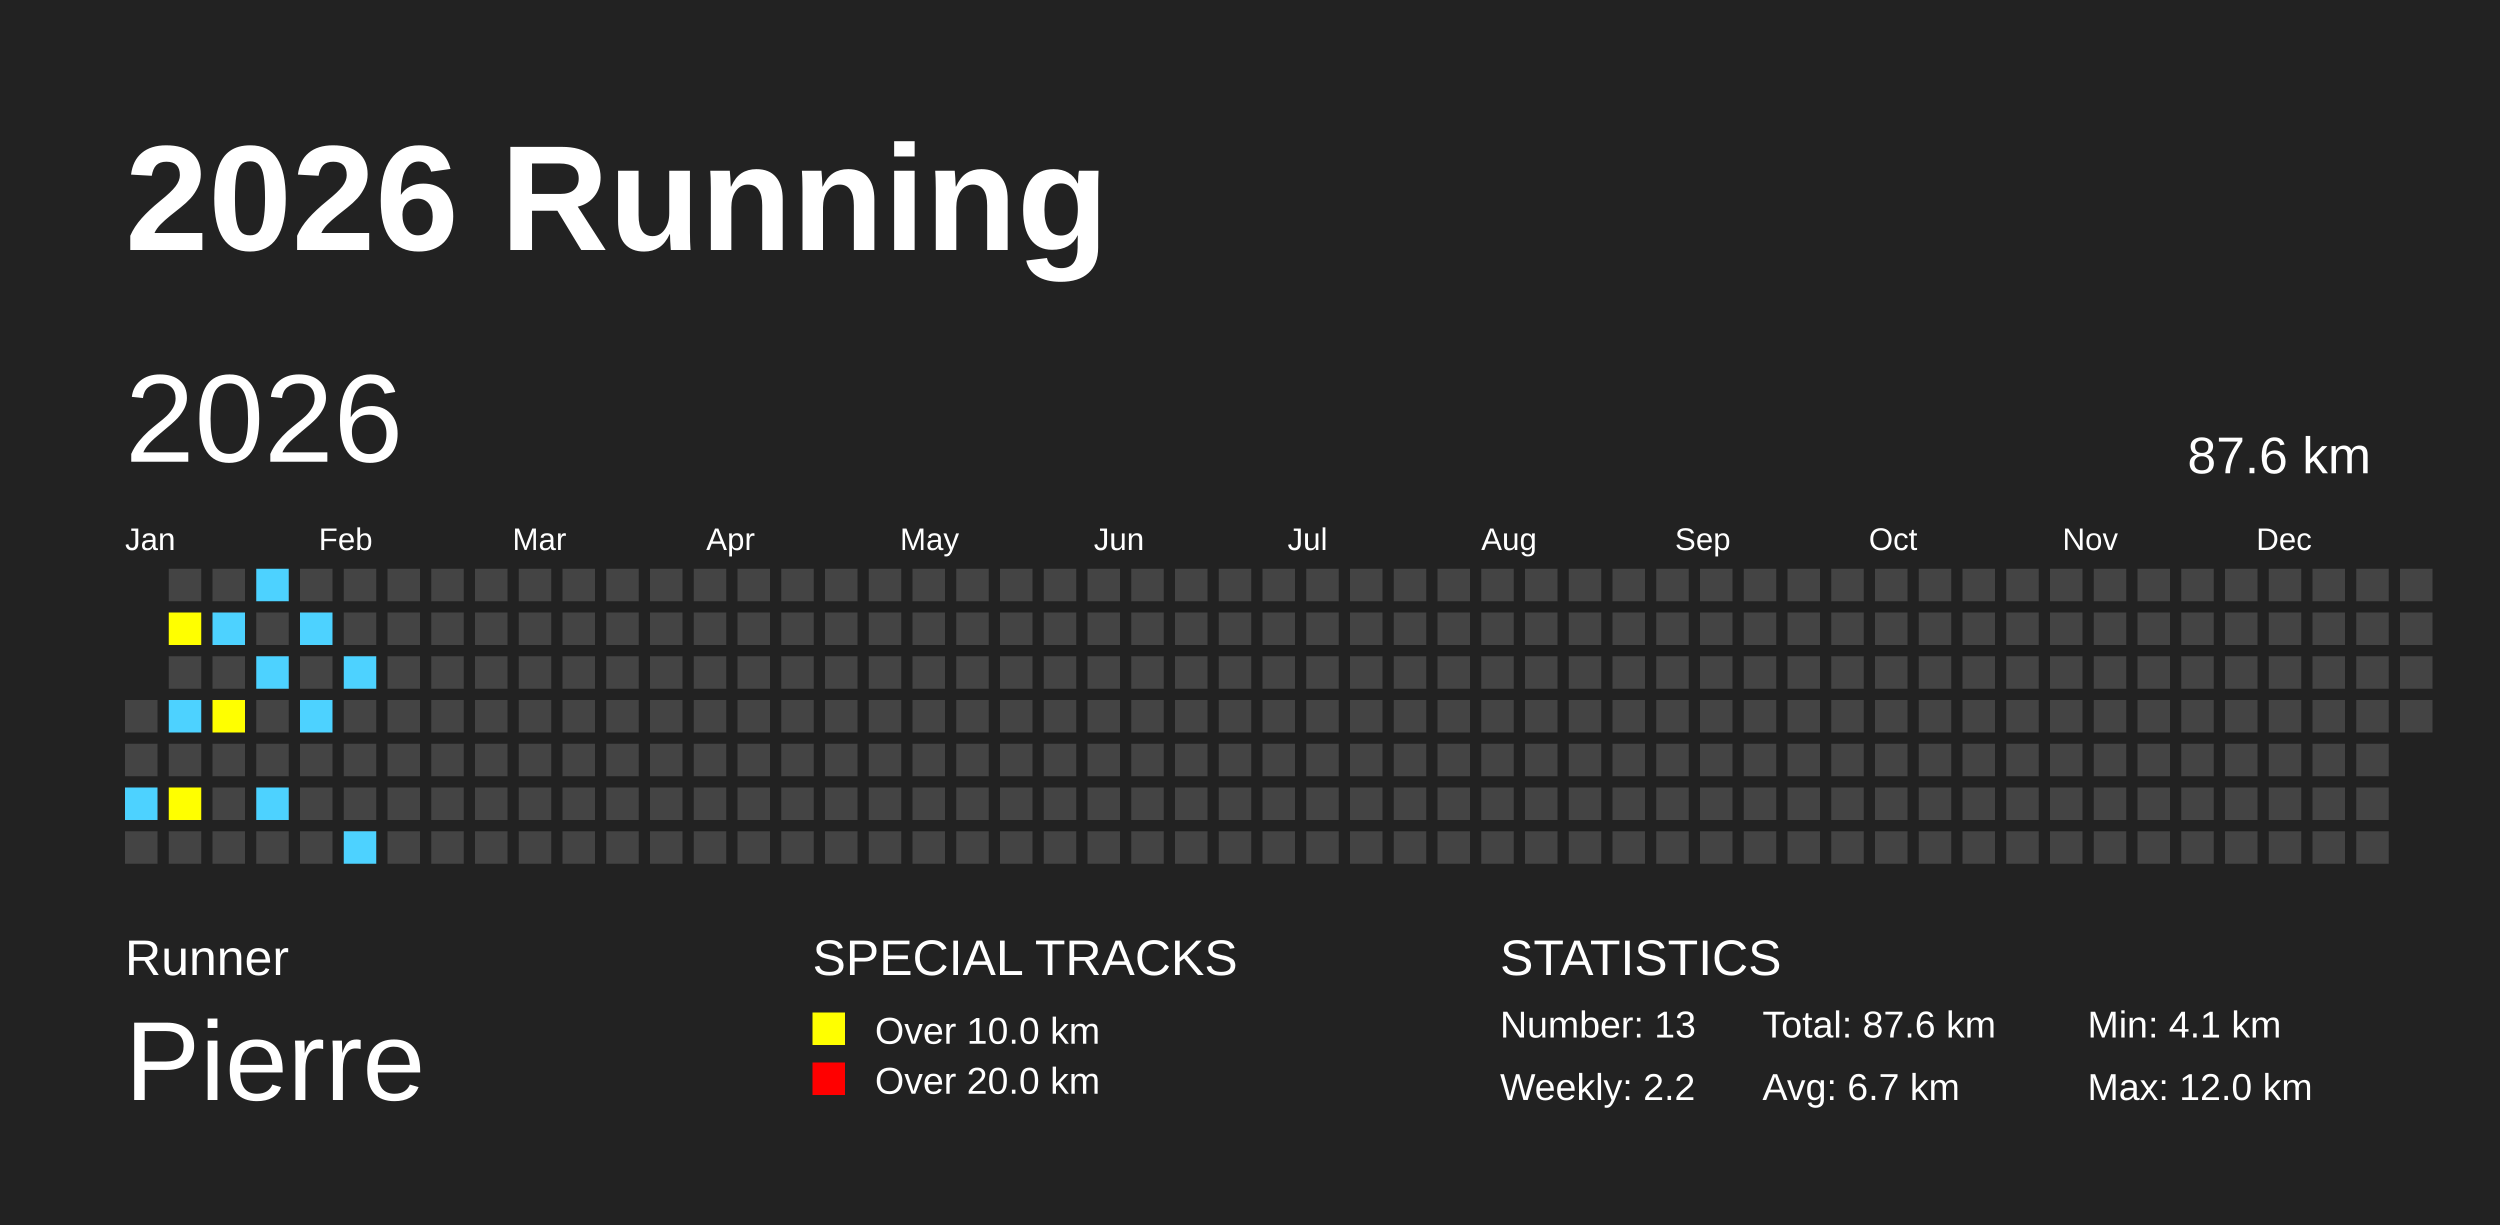
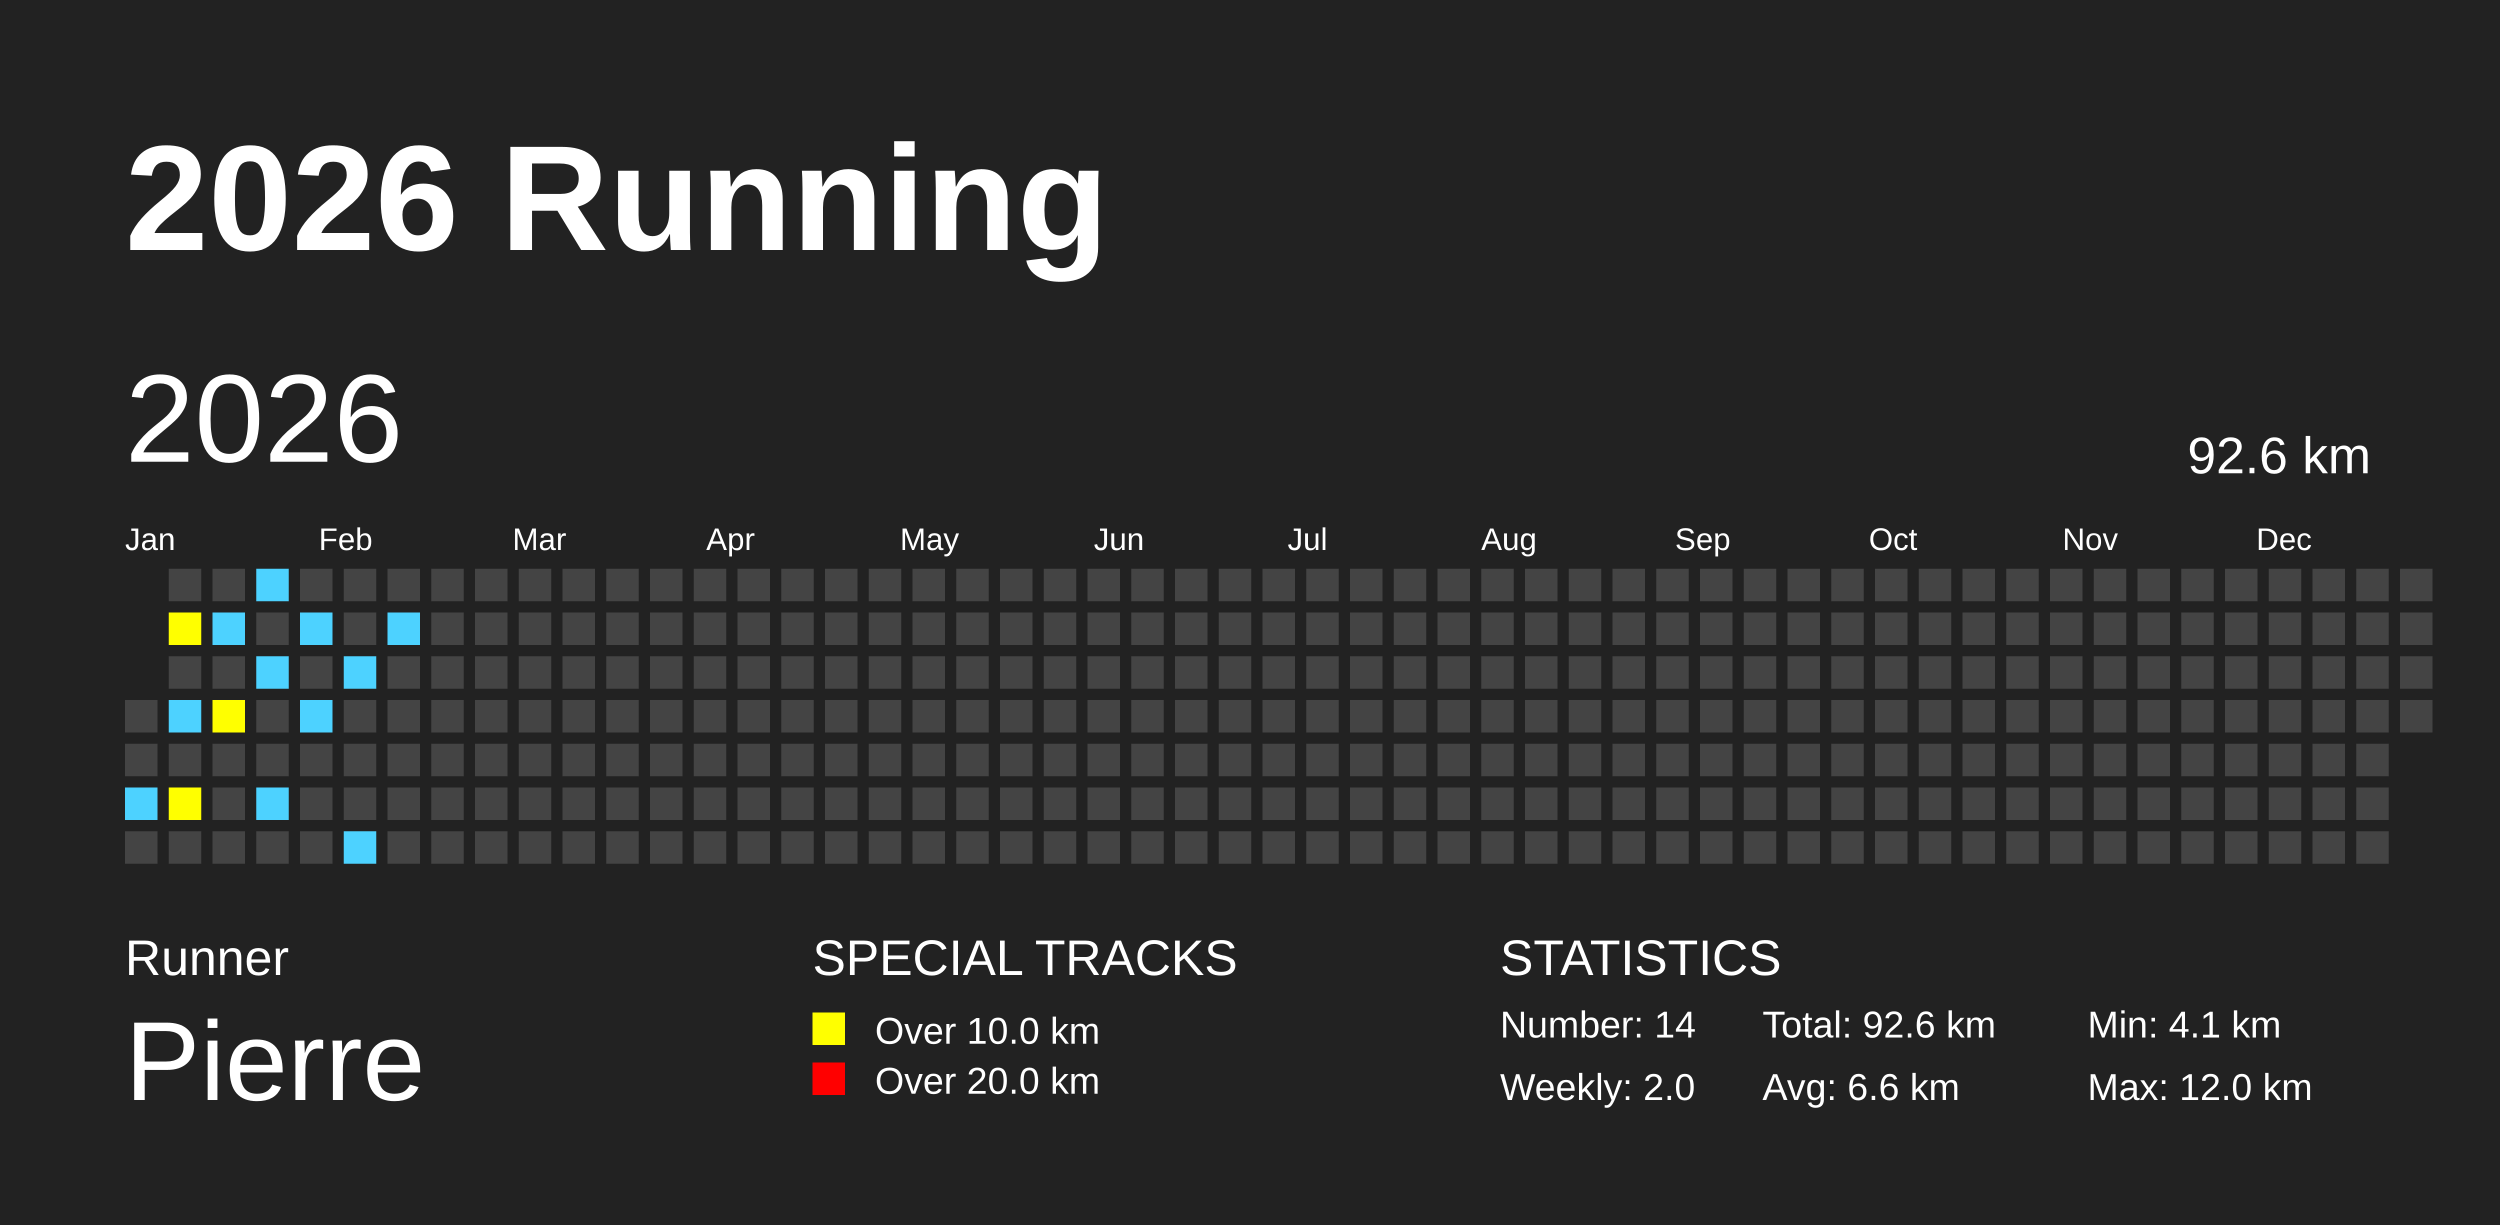
<svg xmlns="http://www.w3.org/2000/svg" baseProfile="full" height="98mm" version="1.1" viewBox="0,0,200,98" width="200mm">
  <defs />
  <rect fill="#222222" height="98" width="200" x="0" y="0" />
  <text fill="#FFFFFF" style="font-size:12px; font-family:Arial; font-weight:bold;" x="10" y="20">2026 Running</text>
  <text fill="#FFFFFF" style="font-size:4px; font-family:Arial" x="10" y="78">Runner</text>
  <text fill="#FFFFFF" style="font-size:9px; font-family:Arial" x="10" y="88">Pierre</text>
  <text fill="#FFFFFF" style="font-size:4px; font-family:Arial" x="65" y="78">SPECIAL TRACKS</text>
  <rect fill="yellow" height="2.6" width="2.6" x="65" y="81" />
  <text fill="#FFFFFF" style="font-size:3px; font-family:Arial" x="70" y="83.5">Over 10.0 km</text>
  <rect fill="red" height="2.6" width="2.6" x="65" y="85" />
  <text fill="#FFFFFF" style="font-size:3px; font-family:Arial" x="70" y="87.5">Over 20.0 km</text>
  <text fill="#FFFFFF" style="font-size:4px; font-family:Arial" x="120" y="78">STATISTICS</text>
-   <text fill="#FFFFFF" style="font-size:3px; font-family:Arial" x="120" y="83">Number: 13</text>
-   <text fill="#FFFFFF" style="font-size:3px; font-family:Arial" x="120" y="88">Weekly: 2.2</text>
-   <text fill="#FFFFFF" style="font-size:3px; font-family:Arial" x="141" y="83">Total: 87.6 km</text>
-   <text fill="#FFFFFF" style="font-size:3px; font-family:Arial" x="141" y="88">Avg: 6.7 km</text>
+   <text fill="#FFFFFF" style="font-size:3px; font-family:Arial" x="120" y="83">Number: 14</text>
+   <text fill="#FFFFFF" style="font-size:3px; font-family:Arial" x="120" y="88">Weekly: 2.0</text>
+   <text fill="#FFFFFF" style="font-size:3px; font-family:Arial" x="141" y="83">Total: 92.6 km</text>
+   <text fill="#FFFFFF" style="font-size:3px; font-family:Arial" x="141" y="88">Avg: 6.6 km</text>
  <text fill="#FFFFFF" style="font-size:3px; font-family:Arial" x="167" y="83">Min: 4.1 km</text>
  <text fill="#FFFFFF" style="font-size:3px; font-family:Arial" x="167" y="88">Max: 12.0 km</text>
  <text dominant-baseline="hanging" fill="#FFFFFF" style="font-size:10.0px; font-family:Arial;" x="10" y="30">2026</text>
-   <text dominant-baseline="hanging" fill="#FFFFFF" style="font-size:4.125px; font-family:Arial;" x="175" y="35">87.6 km</text>
+   <text dominant-baseline="hanging" fill="#FFFFFF" style="font-size:4.125px; font-family:Arial;" x="175" y="35">92.6 km</text>
  <text fill="#FFFFFF" style="font-size:2.5px; font-family:Arial" x="10.0" y="44">Jan</text>
  <text fill="#FFFFFF" style="font-size:2.5px; font-family:Arial" x="25.5" y="44">Feb</text>
  <text fill="#FFFFFF" style="font-size:2.5px; font-family:Arial" x="41.0" y="44">Mar</text>
  <text fill="#FFFFFF" style="font-size:2.5px; font-family:Arial" x="56.5" y="44">Apr</text>
  <text fill="#FFFFFF" style="font-size:2.5px; font-family:Arial" x="72.0" y="44">May</text>
  <text fill="#FFFFFF" style="font-size:2.5px; font-family:Arial" x="87.5" y="44">Jun</text>
  <text fill="#FFFFFF" style="font-size:2.5px; font-family:Arial" x="103.0" y="44">Jul</text>
  <text fill="#FFFFFF" style="font-size:2.5px; font-family:Arial" x="118.5" y="44">Aug</text>
  <text fill="#FFFFFF" style="font-size:2.5px; font-family:Arial" x="134.0" y="44">Sep</text>
  <text fill="#FFFFFF" style="font-size:2.5px; font-family:Arial" x="149.5" y="44">Oct</text>
  <text fill="#FFFFFF" style="font-size:2.5px; font-family:Arial" x="165.0" y="44">Nov</text>
  <text fill="#FFFFFF" style="font-size:2.5px; font-family:Arial" x="180.5" y="44">Dec</text>
  <rect fill="#444444" height="2.6" width="2.6" x="10.0" y="56.0" />
  <rect fill="#444444" height="2.6" width="2.6" x="10.0" y="59.5" />
  <rect fill="#4DD2FF" height="2.6" width="2.6" x="10.0" y="63.0" />
  <rect fill="#444444" height="2.6" width="2.6" x="10.0" y="66.5" />
  <rect fill="#444444" height="2.6" width="2.6" x="13.5" y="45.5" />
  <rect fill="yellow" height="2.6" width="2.6" x="13.5" y="49.0" />
  <rect fill="#444444" height="2.6" width="2.6" x="13.5" y="52.5" />
  <rect fill="#4DD2FF" height="2.6" width="2.6" x="13.5" y="56.0" />
  <rect fill="#444444" height="2.6" width="2.6" x="13.5" y="59.5" />
  <rect fill="yellow" height="2.6" width="2.6" x="13.5" y="63.0" />
  <rect fill="#444444" height="2.6" width="2.6" x="13.5" y="66.5" />
  <rect fill="#444444" height="2.6" width="2.6" x="17.0" y="45.5" />
  <rect fill="#4DD2FF" height="2.6" width="2.6" x="17.0" y="49.0" />
  <rect fill="#444444" height="2.6" width="2.6" x="17.0" y="52.5" />
  <rect fill="yellow" height="2.6" width="2.6" x="17.0" y="56.0" />
  <rect fill="#444444" height="2.6" width="2.6" x="17.0" y="59.5" />
  <rect fill="#444444" height="2.6" width="2.6" x="17.0" y="63.0" />
  <rect fill="#444444" height="2.6" width="2.6" x="17.0" y="66.5" />
  <rect fill="#4DD2FF" height="2.6" width="2.6" x="20.5" y="45.5" />
  <rect fill="#444444" height="2.6" width="2.6" x="20.5" y="49.0" />
  <rect fill="#4DD2FF" height="2.6" width="2.6" x="20.5" y="52.5" />
  <rect fill="#444444" height="2.6" width="2.6" x="20.5" y="56.0" />
  <rect fill="#444444" height="2.6" width="2.6" x="20.5" y="59.5" />
  <rect fill="#4DD2FF" height="2.6" width="2.6" x="20.5" y="63.0" />
  <rect fill="#444444" height="2.6" width="2.6" x="20.5" y="66.5" />
  <rect fill="#444444" height="2.6" width="2.6" x="24.0" y="45.5" />
  <rect fill="#4DD2FF" height="2.6" width="2.6" x="24.0" y="49.0" />
  <rect fill="#444444" height="2.6" width="2.6" x="24.0" y="52.5" />
  <rect fill="#4DD2FF" height="2.6" width="2.6" x="24.0" y="56.0" />
  <rect fill="#444444" height="2.6" width="2.6" x="24.0" y="59.5" />
  <rect fill="#444444" height="2.6" width="2.6" x="24.0" y="63.0" />
  <rect fill="#444444" height="2.6" width="2.6" x="24.0" y="66.5" />
  <rect fill="#444444" height="2.6" width="2.6" x="27.5" y="45.5" />
  <rect fill="#444444" height="2.6" width="2.6" x="27.5" y="49.0" />
  <rect fill="#4DD2FF" height="2.6" width="2.6" x="27.5" y="52.5" />
  <rect fill="#444444" height="2.6" width="2.6" x="27.5" y="56.0" />
  <rect fill="#444444" height="2.6" width="2.6" x="27.5" y="59.5" />
  <rect fill="#444444" height="2.6" width="2.6" x="27.5" y="63.0" />
  <rect fill="#4DD2FF" height="2.6" width="2.6" x="27.5" y="66.5" />
  <rect fill="#444444" height="2.6" width="2.6" x="31.0" y="45.5" />
-   <rect fill="#444444" height="2.6" width="2.6" x="31.0" y="49.0" />
+   <rect fill="#4DD2FF" height="2.6" width="2.6" x="31.0" y="49.0" />
  <rect fill="#444444" height="2.6" width="2.6" x="31.0" y="52.5" />
  <rect fill="#444444" height="2.6" width="2.6" x="31.0" y="56.0" />
  <rect fill="#444444" height="2.6" width="2.6" x="31.0" y="59.5" />
  <rect fill="#444444" height="2.6" width="2.6" x="31.0" y="63.0" />
  <rect fill="#444444" height="2.6" width="2.6" x="31.0" y="66.5" />
  <rect fill="#444444" height="2.6" width="2.6" x="34.5" y="45.5" />
  <rect fill="#444444" height="2.6" width="2.6" x="34.5" y="49.0" />
  <rect fill="#444444" height="2.6" width="2.6" x="34.5" y="52.5" />
  <rect fill="#444444" height="2.6" width="2.6" x="34.5" y="56.0" />
  <rect fill="#444444" height="2.6" width="2.6" x="34.5" y="59.5" />
  <rect fill="#444444" height="2.6" width="2.6" x="34.5" y="63.0" />
  <rect fill="#444444" height="2.6" width="2.6" x="34.5" y="66.5" />
  <rect fill="#444444" height="2.6" width="2.6" x="38.0" y="45.5" />
  <rect fill="#444444" height="2.6" width="2.6" x="38.0" y="49.0" />
  <rect fill="#444444" height="2.6" width="2.6" x="38.0" y="52.5" />
  <rect fill="#444444" height="2.6" width="2.6" x="38.0" y="56.0" />
  <rect fill="#444444" height="2.6" width="2.6" x="38.0" y="59.5" />
  <rect fill="#444444" height="2.6" width="2.6" x="38.0" y="63.0" />
  <rect fill="#444444" height="2.6" width="2.6" x="38.0" y="66.5" />
  <rect fill="#444444" height="2.6" width="2.6" x="41.5" y="45.5" />
  <rect fill="#444444" height="2.6" width="2.6" x="41.5" y="49.0" />
  <rect fill="#444444" height="2.6" width="2.6" x="41.5" y="52.5" />
  <rect fill="#444444" height="2.6" width="2.6" x="41.5" y="56.0" />
  <rect fill="#444444" height="2.6" width="2.6" x="41.5" y="59.5" />
  <rect fill="#444444" height="2.6" width="2.6" x="41.5" y="63.0" />
  <rect fill="#444444" height="2.6" width="2.6" x="41.5" y="66.5" />
  <rect fill="#444444" height="2.6" width="2.6" x="45.0" y="45.5" />
  <rect fill="#444444" height="2.6" width="2.6" x="45.0" y="49.0" />
  <rect fill="#444444" height="2.6" width="2.6" x="45.0" y="52.5" />
  <rect fill="#444444" height="2.6" width="2.6" x="45.0" y="56.0" />
  <rect fill="#444444" height="2.6" width="2.6" x="45.0" y="59.5" />
  <rect fill="#444444" height="2.6" width="2.6" x="45.0" y="63.0" />
  <rect fill="#444444" height="2.6" width="2.6" x="45.0" y="66.5" />
  <rect fill="#444444" height="2.6" width="2.6" x="48.5" y="45.5" />
  <rect fill="#444444" height="2.6" width="2.6" x="48.5" y="49.0" />
  <rect fill="#444444" height="2.6" width="2.6" x="48.5" y="52.5" />
  <rect fill="#444444" height="2.6" width="2.6" x="48.5" y="56.0" />
  <rect fill="#444444" height="2.6" width="2.6" x="48.5" y="59.5" />
  <rect fill="#444444" height="2.6" width="2.6" x="48.5" y="63.0" />
  <rect fill="#444444" height="2.6" width="2.6" x="48.5" y="66.5" />
  <rect fill="#444444" height="2.6" width="2.6" x="52.0" y="45.5" />
  <rect fill="#444444" height="2.6" width="2.6" x="52.0" y="49.0" />
  <rect fill="#444444" height="2.6" width="2.6" x="52.0" y="52.5" />
  <rect fill="#444444" height="2.6" width="2.6" x="52.0" y="56.0" />
  <rect fill="#444444" height="2.6" width="2.6" x="52.0" y="59.5" />
  <rect fill="#444444" height="2.6" width="2.6" x="52.0" y="63.0" />
  <rect fill="#444444" height="2.6" width="2.6" x="52.0" y="66.5" />
  <rect fill="#444444" height="2.6" width="2.6" x="55.5" y="45.5" />
  <rect fill="#444444" height="2.6" width="2.6" x="55.5" y="49.0" />
  <rect fill="#444444" height="2.6" width="2.6" x="55.5" y="52.5" />
  <rect fill="#444444" height="2.6" width="2.6" x="55.5" y="56.0" />
  <rect fill="#444444" height="2.6" width="2.6" x="55.5" y="59.5" />
  <rect fill="#444444" height="2.6" width="2.6" x="55.5" y="63.0" />
  <rect fill="#444444" height="2.6" width="2.6" x="55.5" y="66.5" />
  <rect fill="#444444" height="2.6" width="2.6" x="59.0" y="45.5" />
  <rect fill="#444444" height="2.6" width="2.6" x="59.0" y="49.0" />
  <rect fill="#444444" height="2.6" width="2.6" x="59.0" y="52.5" />
  <rect fill="#444444" height="2.6" width="2.6" x="59.0" y="56.0" />
  <rect fill="#444444" height="2.6" width="2.6" x="59.0" y="59.5" />
  <rect fill="#444444" height="2.6" width="2.6" x="59.0" y="63.0" />
  <rect fill="#444444" height="2.6" width="2.6" x="59.0" y="66.5" />
  <rect fill="#444444" height="2.6" width="2.6" x="62.5" y="45.5" />
  <rect fill="#444444" height="2.6" width="2.6" x="62.5" y="49.0" />
  <rect fill="#444444" height="2.6" width="2.6" x="62.5" y="52.5" />
  <rect fill="#444444" height="2.6" width="2.6" x="62.5" y="56.0" />
  <rect fill="#444444" height="2.6" width="2.6" x="62.5" y="59.5" />
  <rect fill="#444444" height="2.6" width="2.6" x="62.5" y="63.0" />
  <rect fill="#444444" height="2.6" width="2.6" x="62.5" y="66.5" />
  <rect fill="#444444" height="2.6" width="2.6" x="66.0" y="45.5" />
  <rect fill="#444444" height="2.6" width="2.6" x="66.0" y="49.0" />
  <rect fill="#444444" height="2.6" width="2.6" x="66.0" y="52.5" />
  <rect fill="#444444" height="2.6" width="2.6" x="66.0" y="56.0" />
  <rect fill="#444444" height="2.6" width="2.6" x="66.0" y="59.5" />
  <rect fill="#444444" height="2.6" width="2.6" x="66.0" y="63.0" />
  <rect fill="#444444" height="2.6" width="2.6" x="66.0" y="66.5" />
  <rect fill="#444444" height="2.6" width="2.6" x="69.5" y="45.5" />
  <rect fill="#444444" height="2.6" width="2.6" x="69.5" y="49.0" />
  <rect fill="#444444" height="2.6" width="2.6" x="69.5" y="52.5" />
  <rect fill="#444444" height="2.6" width="2.6" x="69.5" y="56.0" />
  <rect fill="#444444" height="2.6" width="2.6" x="69.5" y="59.5" />
  <rect fill="#444444" height="2.6" width="2.6" x="69.5" y="63.0" />
  <rect fill="#444444" height="2.6" width="2.6" x="69.5" y="66.5" />
  <rect fill="#444444" height="2.6" width="2.6" x="73.0" y="45.5" />
  <rect fill="#444444" height="2.6" width="2.6" x="73.0" y="49.0" />
  <rect fill="#444444" height="2.6" width="2.6" x="73.0" y="52.5" />
  <rect fill="#444444" height="2.6" width="2.6" x="73.0" y="56.0" />
  <rect fill="#444444" height="2.6" width="2.6" x="73.0" y="59.5" />
  <rect fill="#444444" height="2.6" width="2.6" x="73.0" y="63.0" />
  <rect fill="#444444" height="2.6" width="2.6" x="73.0" y="66.5" />
  <rect fill="#444444" height="2.6" width="2.6" x="76.5" y="45.5" />
  <rect fill="#444444" height="2.6" width="2.6" x="76.5" y="49.0" />
  <rect fill="#444444" height="2.6" width="2.6" x="76.5" y="52.5" />
  <rect fill="#444444" height="2.6" width="2.6" x="76.5" y="56.0" />
  <rect fill="#444444" height="2.6" width="2.6" x="76.5" y="59.5" />
  <rect fill="#444444" height="2.6" width="2.6" x="76.5" y="63.0" />
  <rect fill="#444444" height="2.6" width="2.6" x="76.5" y="66.5" />
  <rect fill="#444444" height="2.6" width="2.6" x="80.0" y="45.5" />
  <rect fill="#444444" height="2.6" width="2.6" x="80.0" y="49.0" />
  <rect fill="#444444" height="2.6" width="2.6" x="80.0" y="52.5" />
  <rect fill="#444444" height="2.6" width="2.6" x="80.0" y="56.0" />
  <rect fill="#444444" height="2.6" width="2.6" x="80.0" y="59.5" />
  <rect fill="#444444" height="2.6" width="2.6" x="80.0" y="63.0" />
  <rect fill="#444444" height="2.6" width="2.6" x="80.0" y="66.5" />
  <rect fill="#444444" height="2.6" width="2.6" x="83.5" y="45.5" />
  <rect fill="#444444" height="2.6" width="2.6" x="83.5" y="49.0" />
  <rect fill="#444444" height="2.6" width="2.6" x="83.5" y="52.5" />
  <rect fill="#444444" height="2.6" width="2.6" x="83.5" y="56.0" />
  <rect fill="#444444" height="2.6" width="2.6" x="83.5" y="59.5" />
  <rect fill="#444444" height="2.6" width="2.6" x="83.5" y="63.0" />
  <rect fill="#444444" height="2.6" width="2.6" x="83.5" y="66.5" />
  <rect fill="#444444" height="2.6" width="2.6" x="87.0" y="45.5" />
  <rect fill="#444444" height="2.6" width="2.6" x="87.0" y="49.0" />
  <rect fill="#444444" height="2.6" width="2.6" x="87.0" y="52.5" />
  <rect fill="#444444" height="2.6" width="2.6" x="87.0" y="56.0" />
  <rect fill="#444444" height="2.6" width="2.6" x="87.0" y="59.5" />
  <rect fill="#444444" height="2.6" width="2.6" x="87.0" y="63.0" />
  <rect fill="#444444" height="2.6" width="2.6" x="87.0" y="66.5" />
  <rect fill="#444444" height="2.6" width="2.6" x="90.5" y="45.5" />
  <rect fill="#444444" height="2.6" width="2.6" x="90.5" y="49.0" />
  <rect fill="#444444" height="2.6" width="2.6" x="90.5" y="52.5" />
  <rect fill="#444444" height="2.6" width="2.6" x="90.5" y="56.0" />
  <rect fill="#444444" height="2.6" width="2.6" x="90.5" y="59.5" />
  <rect fill="#444444" height="2.6" width="2.6" x="90.5" y="63.0" />
  <rect fill="#444444" height="2.6" width="2.6" x="90.5" y="66.5" />
  <rect fill="#444444" height="2.6" width="2.6" x="94.0" y="45.5" />
  <rect fill="#444444" height="2.6" width="2.6" x="94.0" y="49.0" />
  <rect fill="#444444" height="2.6" width="2.6" x="94.0" y="52.5" />
  <rect fill="#444444" height="2.6" width="2.6" x="94.0" y="56.0" />
  <rect fill="#444444" height="2.6" width="2.6" x="94.0" y="59.5" />
  <rect fill="#444444" height="2.6" width="2.6" x="94.0" y="63.0" />
  <rect fill="#444444" height="2.6" width="2.6" x="94.0" y="66.5" />
  <rect fill="#444444" height="2.6" width="2.6" x="97.5" y="45.5" />
  <rect fill="#444444" height="2.6" width="2.6" x="97.5" y="49.0" />
  <rect fill="#444444" height="2.6" width="2.6" x="97.5" y="52.5" />
  <rect fill="#444444" height="2.6" width="2.6" x="97.5" y="56.0" />
  <rect fill="#444444" height="2.6" width="2.6" x="97.5" y="59.5" />
  <rect fill="#444444" height="2.6" width="2.6" x="97.5" y="63.0" />
  <rect fill="#444444" height="2.6" width="2.6" x="97.5" y="66.5" />
  <rect fill="#444444" height="2.6" width="2.6" x="101.0" y="45.5" />
  <rect fill="#444444" height="2.6" width="2.6" x="101.0" y="49.0" />
  <rect fill="#444444" height="2.6" width="2.6" x="101.0" y="52.5" />
  <rect fill="#444444" height="2.6" width="2.6" x="101.0" y="56.0" />
  <rect fill="#444444" height="2.6" width="2.6" x="101.0" y="59.5" />
  <rect fill="#444444" height="2.6" width="2.6" x="101.0" y="63.0" />
  <rect fill="#444444" height="2.6" width="2.6" x="101.0" y="66.5" />
  <rect fill="#444444" height="2.6" width="2.6" x="104.5" y="45.5" />
  <rect fill="#444444" height="2.6" width="2.6" x="104.5" y="49.0" />
  <rect fill="#444444" height="2.6" width="2.6" x="104.5" y="52.5" />
  <rect fill="#444444" height="2.6" width="2.6" x="104.5" y="56.0" />
  <rect fill="#444444" height="2.6" width="2.6" x="104.5" y="59.5" />
  <rect fill="#444444" height="2.6" width="2.6" x="104.5" y="63.0" />
  <rect fill="#444444" height="2.6" width="2.6" x="104.5" y="66.5" />
  <rect fill="#444444" height="2.6" width="2.6" x="108.0" y="45.5" />
  <rect fill="#444444" height="2.6" width="2.6" x="108.0" y="49.0" />
  <rect fill="#444444" height="2.6" width="2.6" x="108.0" y="52.5" />
  <rect fill="#444444" height="2.6" width="2.6" x="108.0" y="56.0" />
  <rect fill="#444444" height="2.6" width="2.6" x="108.0" y="59.5" />
  <rect fill="#444444" height="2.6" width="2.6" x="108.0" y="63.0" />
  <rect fill="#444444" height="2.6" width="2.6" x="108.0" y="66.5" />
  <rect fill="#444444" height="2.6" width="2.6" x="111.5" y="45.5" />
  <rect fill="#444444" height="2.6" width="2.6" x="111.5" y="49.0" />
  <rect fill="#444444" height="2.6" width="2.6" x="111.5" y="52.5" />
  <rect fill="#444444" height="2.6" width="2.6" x="111.5" y="56.0" />
  <rect fill="#444444" height="2.6" width="2.6" x="111.5" y="59.5" />
  <rect fill="#444444" height="2.6" width="2.6" x="111.5" y="63.0" />
  <rect fill="#444444" height="2.6" width="2.6" x="111.5" y="66.5" />
  <rect fill="#444444" height="2.6" width="2.6" x="115.0" y="45.5" />
  <rect fill="#444444" height="2.6" width="2.6" x="115.0" y="49.0" />
  <rect fill="#444444" height="2.6" width="2.6" x="115.0" y="52.5" />
  <rect fill="#444444" height="2.6" width="2.6" x="115.0" y="56.0" />
  <rect fill="#444444" height="2.6" width="2.6" x="115.0" y="59.5" />
  <rect fill="#444444" height="2.6" width="2.6" x="115.0" y="63.0" />
  <rect fill="#444444" height="2.6" width="2.6" x="115.0" y="66.5" />
  <rect fill="#444444" height="2.6" width="2.6" x="118.5" y="45.5" />
  <rect fill="#444444" height="2.6" width="2.6" x="118.5" y="49.0" />
  <rect fill="#444444" height="2.6" width="2.6" x="118.5" y="52.5" />
  <rect fill="#444444" height="2.6" width="2.6" x="118.5" y="56.0" />
  <rect fill="#444444" height="2.6" width="2.6" x="118.5" y="59.5" />
  <rect fill="#444444" height="2.6" width="2.6" x="118.5" y="63.0" />
  <rect fill="#444444" height="2.6" width="2.6" x="118.5" y="66.5" />
  <rect fill="#444444" height="2.6" width="2.6" x="122.0" y="45.5" />
  <rect fill="#444444" height="2.6" width="2.6" x="122.0" y="49.0" />
  <rect fill="#444444" height="2.6" width="2.6" x="122.0" y="52.5" />
  <rect fill="#444444" height="2.6" width="2.6" x="122.0" y="56.0" />
  <rect fill="#444444" height="2.6" width="2.6" x="122.0" y="59.5" />
  <rect fill="#444444" height="2.6" width="2.6" x="122.0" y="63.0" />
  <rect fill="#444444" height="2.6" width="2.6" x="122.0" y="66.5" />
  <rect fill="#444444" height="2.6" width="2.6" x="125.5" y="45.5" />
  <rect fill="#444444" height="2.6" width="2.6" x="125.5" y="49.0" />
  <rect fill="#444444" height="2.6" width="2.6" x="125.5" y="52.5" />
  <rect fill="#444444" height="2.6" width="2.6" x="125.5" y="56.0" />
  <rect fill="#444444" height="2.6" width="2.6" x="125.5" y="59.5" />
  <rect fill="#444444" height="2.6" width="2.6" x="125.5" y="63.0" />
  <rect fill="#444444" height="2.6" width="2.6" x="125.5" y="66.5" />
  <rect fill="#444444" height="2.6" width="2.6" x="129.0" y="45.5" />
  <rect fill="#444444" height="2.6" width="2.6" x="129.0" y="49.0" />
  <rect fill="#444444" height="2.6" width="2.6" x="129.0" y="52.5" />
  <rect fill="#444444" height="2.6" width="2.6" x="129.0" y="56.0" />
  <rect fill="#444444" height="2.6" width="2.6" x="129.0" y="59.5" />
  <rect fill="#444444" height="2.6" width="2.6" x="129.0" y="63.0" />
  <rect fill="#444444" height="2.6" width="2.6" x="129.0" y="66.5" />
  <rect fill="#444444" height="2.6" width="2.6" x="132.5" y="45.5" />
  <rect fill="#444444" height="2.6" width="2.6" x="132.5" y="49.0" />
  <rect fill="#444444" height="2.6" width="2.6" x="132.5" y="52.5" />
  <rect fill="#444444" height="2.6" width="2.6" x="132.5" y="56.0" />
  <rect fill="#444444" height="2.6" width="2.6" x="132.5" y="59.5" />
  <rect fill="#444444" height="2.6" width="2.6" x="132.5" y="63.0" />
  <rect fill="#444444" height="2.6" width="2.6" x="132.5" y="66.5" />
  <rect fill="#444444" height="2.6" width="2.6" x="136.0" y="45.5" />
  <rect fill="#444444" height="2.6" width="2.6" x="136.0" y="49.0" />
  <rect fill="#444444" height="2.6" width="2.6" x="136.0" y="52.5" />
  <rect fill="#444444" height="2.6" width="2.6" x="136.0" y="56.0" />
  <rect fill="#444444" height="2.6" width="2.6" x="136.0" y="59.5" />
  <rect fill="#444444" height="2.6" width="2.6" x="136.0" y="63.0" />
  <rect fill="#444444" height="2.6" width="2.6" x="136.0" y="66.5" />
  <rect fill="#444444" height="2.6" width="2.6" x="139.5" y="45.5" />
  <rect fill="#444444" height="2.6" width="2.6" x="139.5" y="49.0" />
  <rect fill="#444444" height="2.6" width="2.6" x="139.5" y="52.5" />
  <rect fill="#444444" height="2.6" width="2.6" x="139.5" y="56.0" />
  <rect fill="#444444" height="2.6" width="2.6" x="139.5" y="59.5" />
  <rect fill="#444444" height="2.6" width="2.6" x="139.5" y="63.0" />
  <rect fill="#444444" height="2.6" width="2.6" x="139.5" y="66.5" />
  <rect fill="#444444" height="2.6" width="2.6" x="143.0" y="45.5" />
  <rect fill="#444444" height="2.6" width="2.6" x="143.0" y="49.0" />
  <rect fill="#444444" height="2.6" width="2.6" x="143.0" y="52.5" />
  <rect fill="#444444" height="2.6" width="2.6" x="143.0" y="56.0" />
  <rect fill="#444444" height="2.6" width="2.6" x="143.0" y="59.5" />
  <rect fill="#444444" height="2.6" width="2.6" x="143.0" y="63.0" />
  <rect fill="#444444" height="2.6" width="2.6" x="143.0" y="66.5" />
  <rect fill="#444444" height="2.6" width="2.6" x="146.5" y="45.5" />
  <rect fill="#444444" height="2.6" width="2.6" x="146.5" y="49.0" />
  <rect fill="#444444" height="2.6" width="2.6" x="146.5" y="52.5" />
  <rect fill="#444444" height="2.6" width="2.6" x="146.5" y="56.0" />
  <rect fill="#444444" height="2.6" width="2.6" x="146.5" y="59.5" />
  <rect fill="#444444" height="2.6" width="2.6" x="146.5" y="63.0" />
  <rect fill="#444444" height="2.6" width="2.6" x="146.5" y="66.5" />
  <rect fill="#444444" height="2.6" width="2.6" x="150.0" y="45.5" />
  <rect fill="#444444" height="2.6" width="2.6" x="150.0" y="49.0" />
  <rect fill="#444444" height="2.6" width="2.6" x="150.0" y="52.5" />
  <rect fill="#444444" height="2.6" width="2.6" x="150.0" y="56.0" />
  <rect fill="#444444" height="2.6" width="2.6" x="150.0" y="59.5" />
  <rect fill="#444444" height="2.6" width="2.6" x="150.0" y="63.0" />
  <rect fill="#444444" height="2.6" width="2.6" x="150.0" y="66.5" />
  <rect fill="#444444" height="2.6" width="2.6" x="153.5" y="45.5" />
  <rect fill="#444444" height="2.6" width="2.6" x="153.5" y="49.0" />
  <rect fill="#444444" height="2.6" width="2.6" x="153.5" y="52.5" />
  <rect fill="#444444" height="2.6" width="2.6" x="153.5" y="56.0" />
  <rect fill="#444444" height="2.6" width="2.6" x="153.5" y="59.5" />
  <rect fill="#444444" height="2.6" width="2.6" x="153.5" y="63.0" />
  <rect fill="#444444" height="2.6" width="2.6" x="153.5" y="66.5" />
  <rect fill="#444444" height="2.6" width="2.6" x="157.0" y="45.5" />
  <rect fill="#444444" height="2.6" width="2.6" x="157.0" y="49.0" />
  <rect fill="#444444" height="2.6" width="2.6" x="157.0" y="52.5" />
  <rect fill="#444444" height="2.6" width="2.6" x="157.0" y="56.0" />
  <rect fill="#444444" height="2.6" width="2.6" x="157.0" y="59.5" />
  <rect fill="#444444" height="2.6" width="2.6" x="157.0" y="63.0" />
  <rect fill="#444444" height="2.6" width="2.6" x="157.0" y="66.5" />
  <rect fill="#444444" height="2.6" width="2.6" x="160.5" y="45.5" />
  <rect fill="#444444" height="2.6" width="2.6" x="160.5" y="49.0" />
  <rect fill="#444444" height="2.6" width="2.6" x="160.5" y="52.5" />
  <rect fill="#444444" height="2.6" width="2.6" x="160.5" y="56.0" />
  <rect fill="#444444" height="2.6" width="2.6" x="160.5" y="59.5" />
  <rect fill="#444444" height="2.6" width="2.6" x="160.5" y="63.0" />
  <rect fill="#444444" height="2.6" width="2.6" x="160.5" y="66.5" />
  <rect fill="#444444" height="2.6" width="2.6" x="164.0" y="45.5" />
  <rect fill="#444444" height="2.6" width="2.6" x="164.0" y="49.0" />
  <rect fill="#444444" height="2.6" width="2.6" x="164.0" y="52.5" />
  <rect fill="#444444" height="2.6" width="2.6" x="164.0" y="56.0" />
  <rect fill="#444444" height="2.6" width="2.6" x="164.0" y="59.5" />
  <rect fill="#444444" height="2.6" width="2.6" x="164.0" y="63.0" />
  <rect fill="#444444" height="2.6" width="2.6" x="164.0" y="66.5" />
  <rect fill="#444444" height="2.6" width="2.6" x="167.5" y="45.5" />
  <rect fill="#444444" height="2.6" width="2.6" x="167.5" y="49.0" />
  <rect fill="#444444" height="2.6" width="2.6" x="167.5" y="52.5" />
  <rect fill="#444444" height="2.6" width="2.6" x="167.5" y="56.0" />
  <rect fill="#444444" height="2.6" width="2.6" x="167.5" y="59.5" />
  <rect fill="#444444" height="2.6" width="2.6" x="167.5" y="63.0" />
  <rect fill="#444444" height="2.6" width="2.6" x="167.5" y="66.5" />
  <rect fill="#444444" height="2.6" width="2.6" x="171.0" y="45.5" />
  <rect fill="#444444" height="2.6" width="2.6" x="171.0" y="49.0" />
  <rect fill="#444444" height="2.6" width="2.6" x="171.0" y="52.5" />
  <rect fill="#444444" height="2.6" width="2.6" x="171.0" y="56.0" />
  <rect fill="#444444" height="2.6" width="2.6" x="171.0" y="59.5" />
  <rect fill="#444444" height="2.6" width="2.6" x="171.0" y="63.0" />
  <rect fill="#444444" height="2.6" width="2.6" x="171.0" y="66.5" />
  <rect fill="#444444" height="2.6" width="2.6" x="174.5" y="45.5" />
  <rect fill="#444444" height="2.6" width="2.6" x="174.5" y="49.0" />
  <rect fill="#444444" height="2.6" width="2.6" x="174.5" y="52.5" />
  <rect fill="#444444" height="2.6" width="2.6" x="174.5" y="56.0" />
  <rect fill="#444444" height="2.6" width="2.6" x="174.5" y="59.5" />
  <rect fill="#444444" height="2.6" width="2.6" x="174.5" y="63.0" />
  <rect fill="#444444" height="2.6" width="2.6" x="174.5" y="66.5" />
  <rect fill="#444444" height="2.6" width="2.6" x="178.0" y="45.5" />
  <rect fill="#444444" height="2.6" width="2.6" x="178.0" y="49.0" />
  <rect fill="#444444" height="2.6" width="2.6" x="178.0" y="52.5" />
  <rect fill="#444444" height="2.6" width="2.6" x="178.0" y="56.0" />
  <rect fill="#444444" height="2.6" width="2.6" x="178.0" y="59.5" />
  <rect fill="#444444" height="2.6" width="2.6" x="178.0" y="63.0" />
  <rect fill="#444444" height="2.6" width="2.6" x="178.0" y="66.5" />
  <rect fill="#444444" height="2.6" width="2.6" x="181.5" y="45.5" />
  <rect fill="#444444" height="2.6" width="2.6" x="181.5" y="49.0" />
  <rect fill="#444444" height="2.6" width="2.6" x="181.5" y="52.5" />
  <rect fill="#444444" height="2.6" width="2.6" x="181.5" y="56.0" />
  <rect fill="#444444" height="2.6" width="2.6" x="181.5" y="59.5" />
  <rect fill="#444444" height="2.6" width="2.6" x="181.5" y="63.0" />
  <rect fill="#444444" height="2.6" width="2.6" x="181.5" y="66.5" />
  <rect fill="#444444" height="2.6" width="2.6" x="185.0" y="45.5" />
  <rect fill="#444444" height="2.6" width="2.6" x="185.0" y="49.0" />
  <rect fill="#444444" height="2.6" width="2.6" x="185.0" y="52.5" />
  <rect fill="#444444" height="2.6" width="2.6" x="185.0" y="56.0" />
  <rect fill="#444444" height="2.6" width="2.6" x="185.0" y="59.5" />
  <rect fill="#444444" height="2.6" width="2.6" x="185.0" y="63.0" />
  <rect fill="#444444" height="2.6" width="2.6" x="185.0" y="66.5" />
  <rect fill="#444444" height="2.6" width="2.6" x="188.5" y="45.5" />
  <rect fill="#444444" height="2.6" width="2.6" x="188.5" y="49.0" />
  <rect fill="#444444" height="2.6" width="2.6" x="188.5" y="52.5" />
  <rect fill="#444444" height="2.6" width="2.6" x="188.5" y="56.0" />
  <rect fill="#444444" height="2.6" width="2.6" x="188.5" y="59.5" />
  <rect fill="#444444" height="2.6" width="2.6" x="188.5" y="63.0" />
  <rect fill="#444444" height="2.6" width="2.6" x="188.5" y="66.5" />
  <rect fill="#444444" height="2.6" width="2.6" x="192.0" y="45.5" />
  <rect fill="#444444" height="2.6" width="2.6" x="192.0" y="49.0" />
  <rect fill="#444444" height="2.6" width="2.6" x="192.0" y="52.5" />
  <rect fill="#444444" height="2.6" width="2.6" x="192.0" y="56.0" />
</svg>
